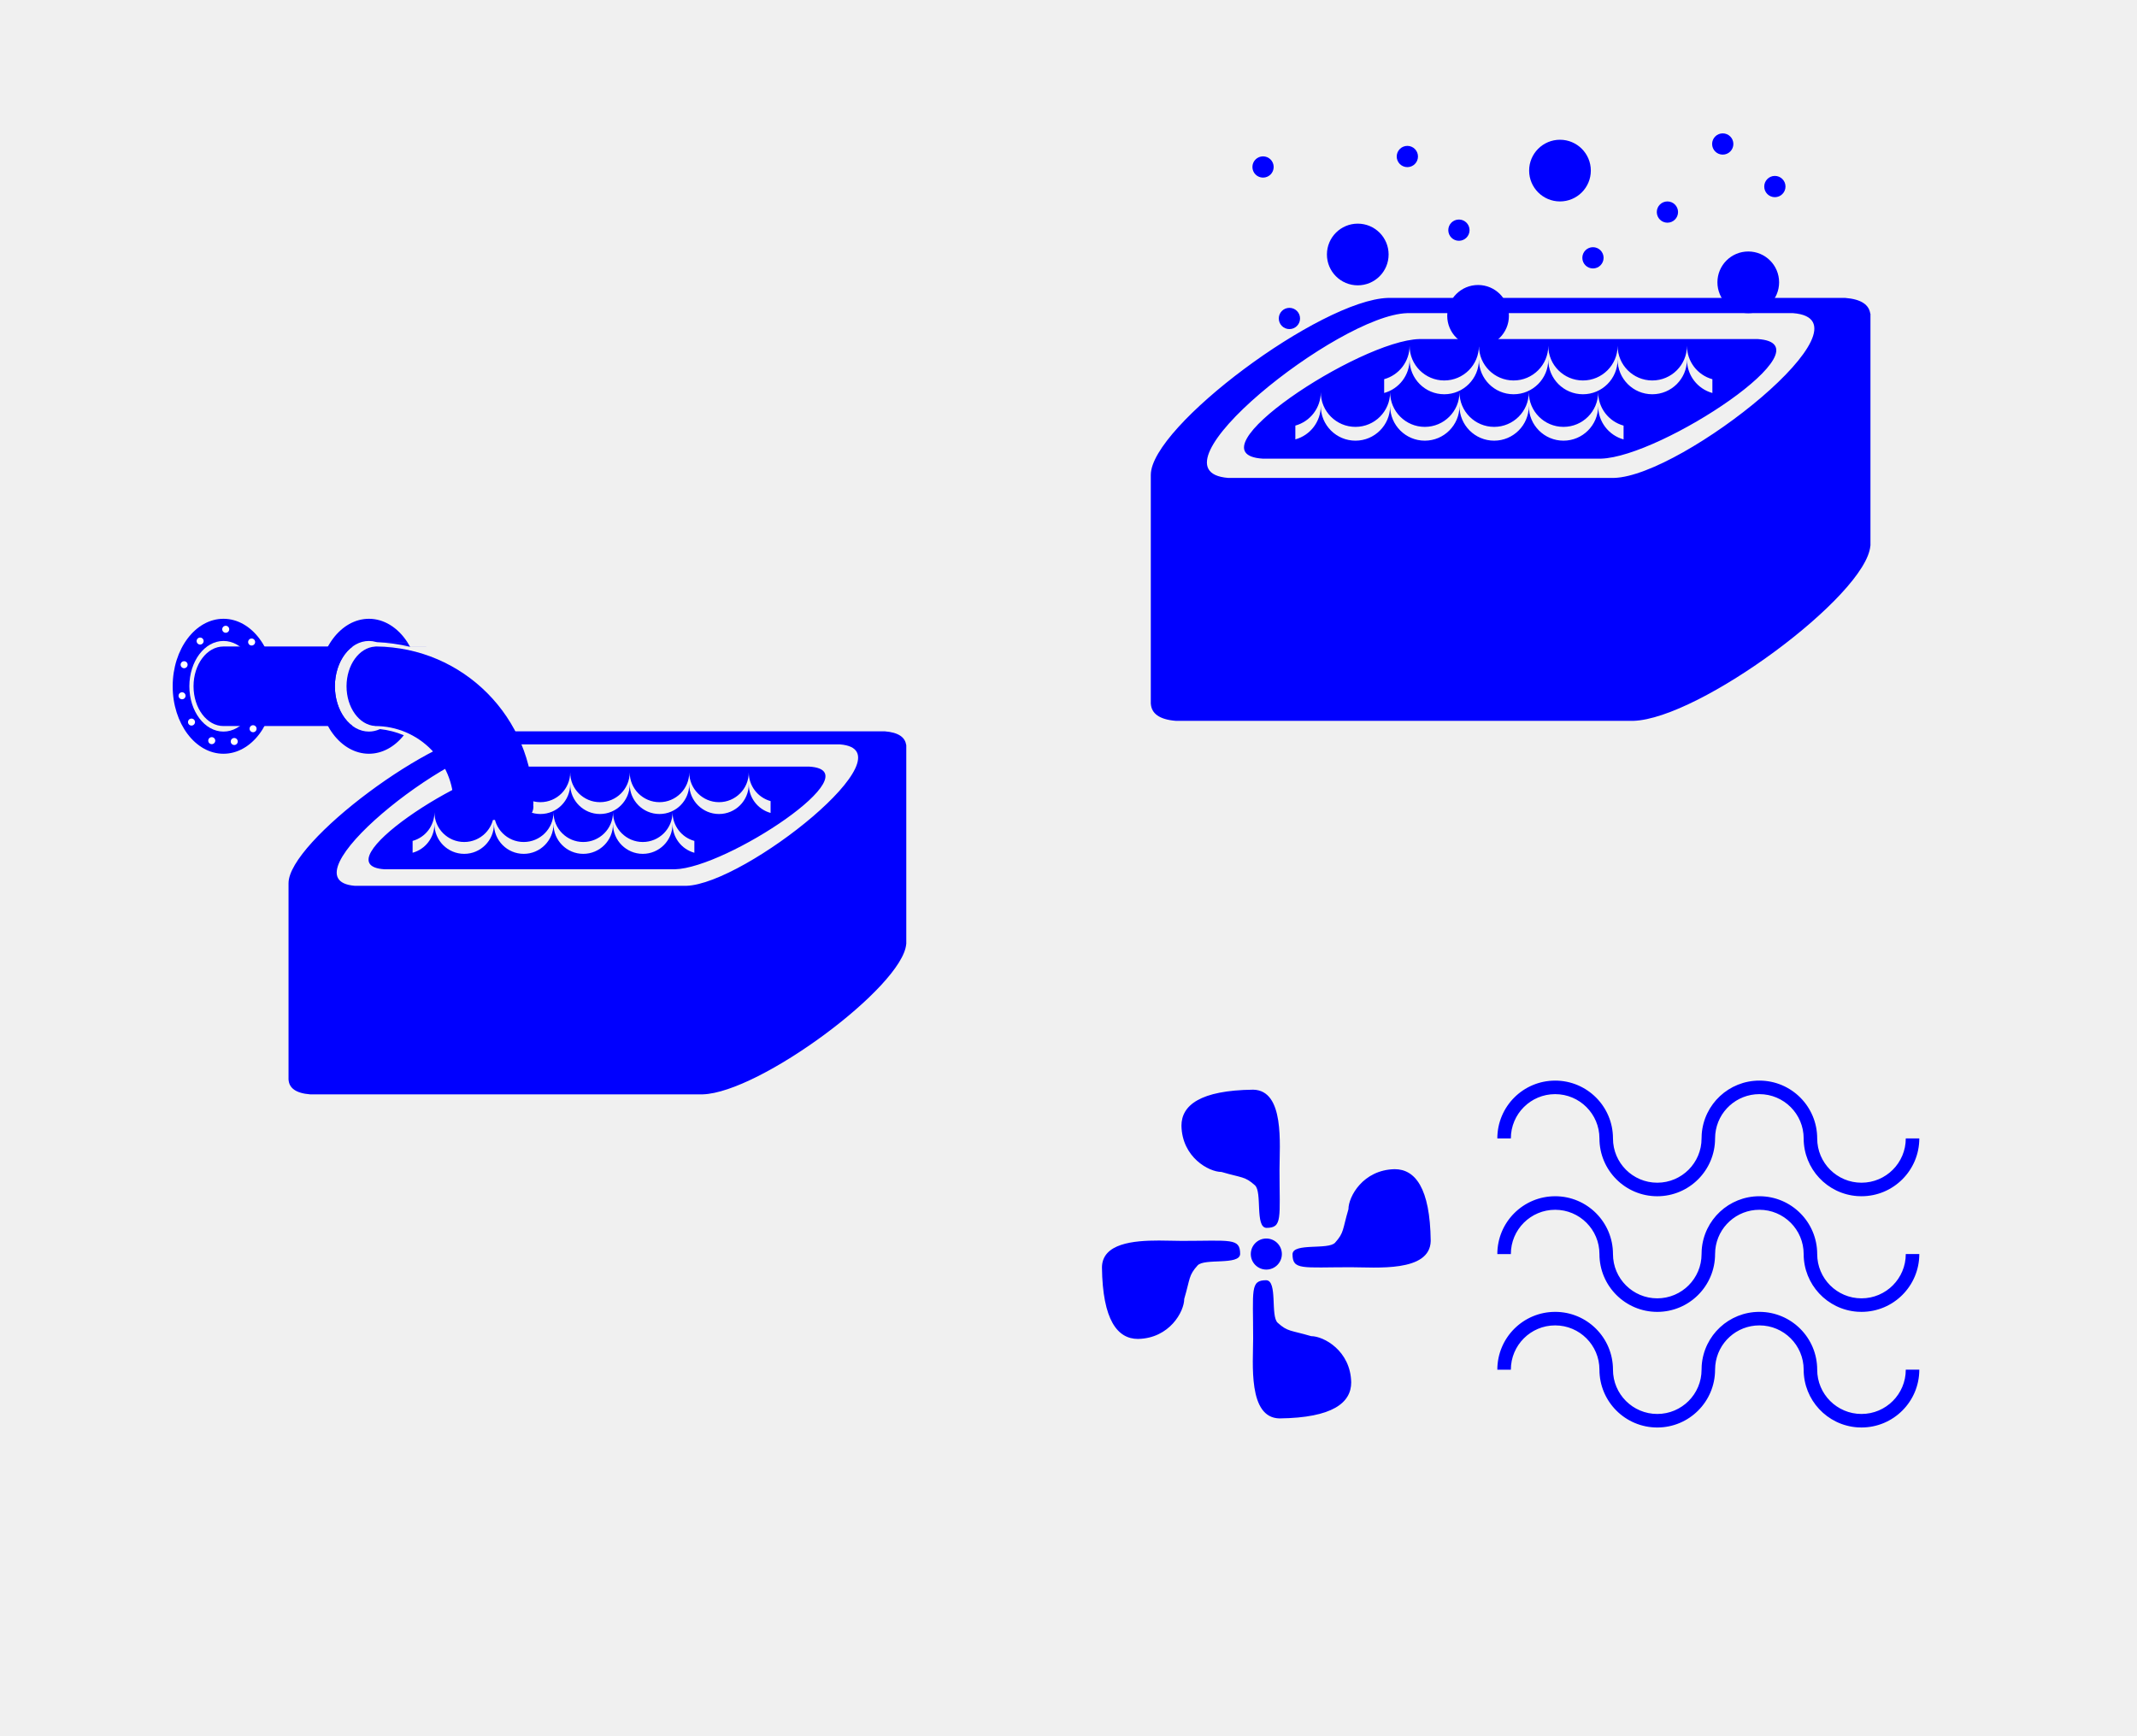
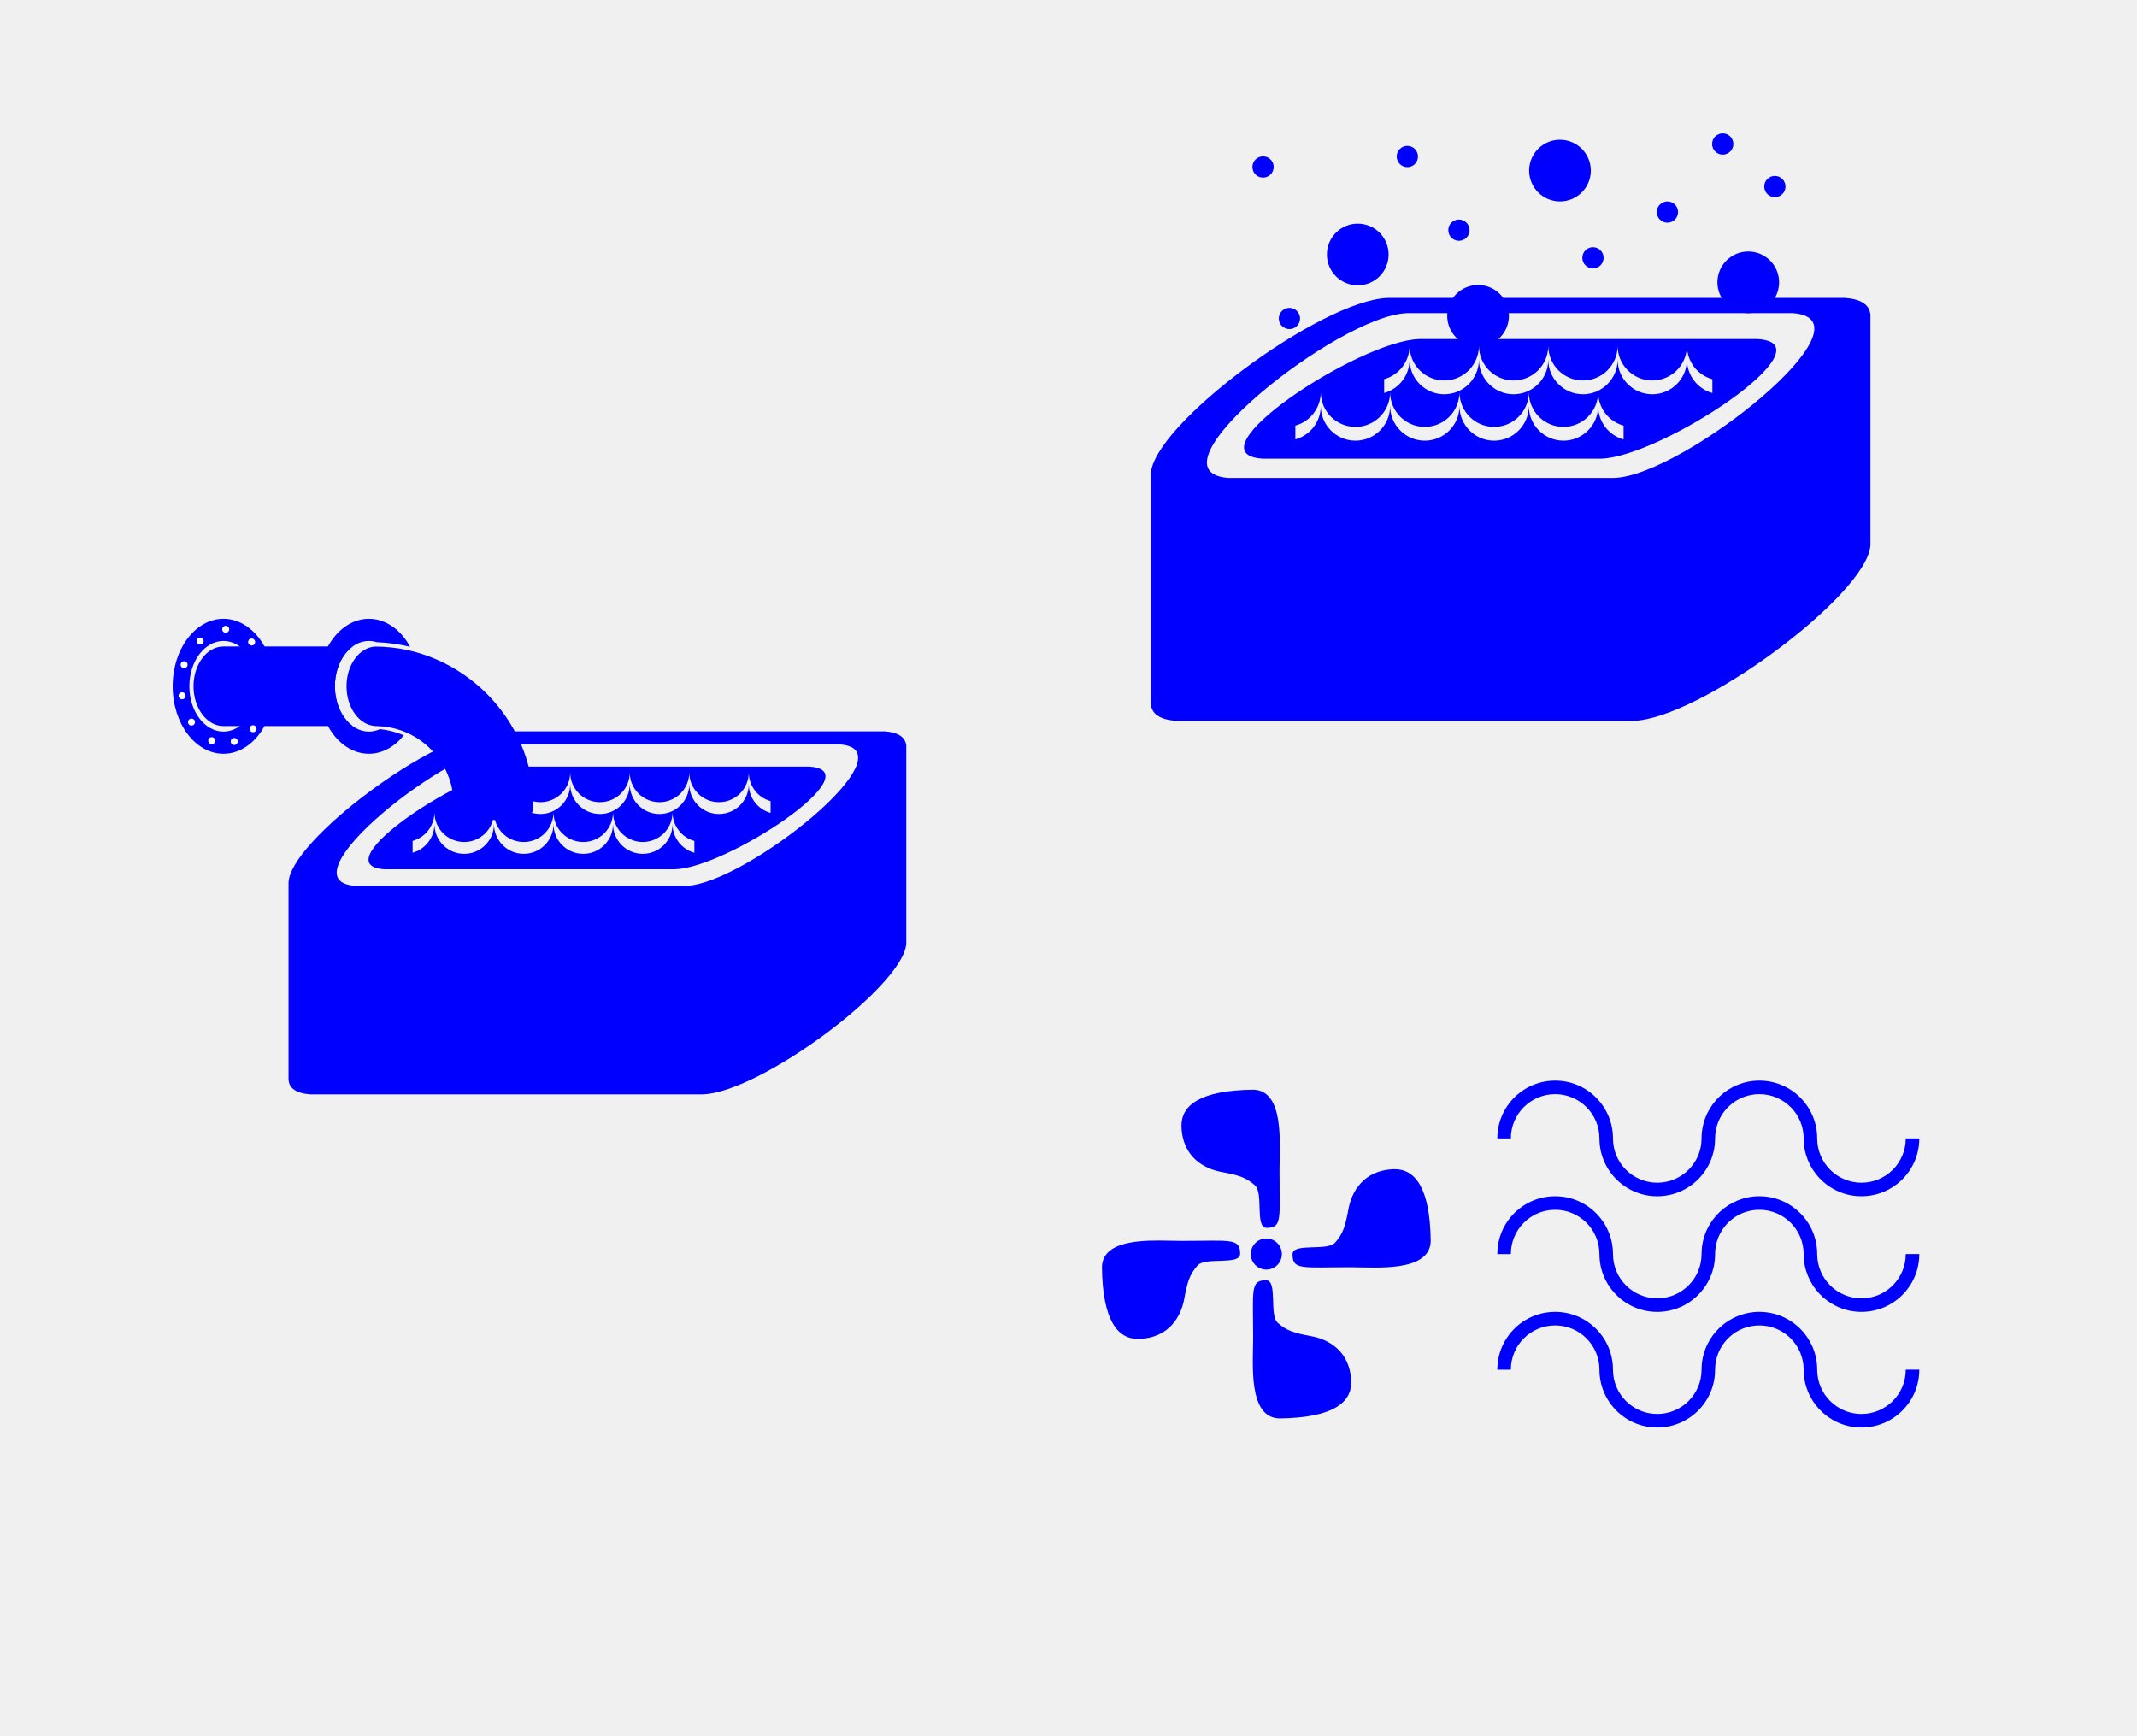
<svg xmlns="http://www.w3.org/2000/svg" id="svg8" version="1.1" viewBox="0 0 173.302 140.758" height="532" width="655">
  <defs id="defs2" />
  <g transform="matrix(1.11949,0,0,1.11949,11.30459,-141.1271)" id="g5361">
    <path style="opacity:1;fill:#0000ff;fill-opacity:1;fill-rule:nonzero;stroke:none;stroke-width:1.265;stroke-linecap:round;stroke-linejoin:round;stroke-miterlimit:4;stroke-dasharray:none;stroke-opacity:1;paint-order:markers fill stroke" d="m 25.548,179.043 c -4.18,0.126 -14.739,7.986 -14.744,10.998 h -6.64e-4 v 14.246 h 0.003 c 0.04,0.588 0.514,0.975 1.562,1.056 h 28.44 c 4.128,-0.125 14.48,-7.794 14.739,-10.884 h 0.006 v -14.435 h -0.011 c -0.074,-0.546 -0.551,-0.903 -1.554,-0.981 z m 1.19,0.947 H 50.743 c 5.318,0.414 -6.852,10.117 -11.124,10.246 H 15.614 c -5.318,-0.414 6.852,-10.117 11.124,-10.246 z m 0.767,1.611 c -3.744,0.094 -14.408,7.136 -9.748,7.437 H 38.793 c 3.744,-0.094 14.408,-7.136 9.748,-7.437 z m -0.61,0.419 a 2.156,2.156 0 0 0 2.156,2.156 2.156,2.156 0 0 0 2.156,-2.156 2.156,2.156 0 0 0 2.156,2.156 2.156,2.156 0 0 0 2.156,-2.156 2.156,2.156 0 0 0 2.156,2.156 2.156,2.156 0 0 0 2.156,-2.156 2.156,2.156 0 0 0 2.156,2.156 2.156,2.156 0 0 0 2.156,-2.154 2.156,2.156 0 0 0 1.581,2.076 v 0.858 a 2.156,2.156 0 0 1 -1.581,-2.076 2.156,2.156 0 0 1 -2.156,2.154 2.156,2.156 0 0 1 -2.156,-2.156 2.156,2.156 0 0 1 -2.156,2.156 2.156,2.156 0 0 1 -2.156,-2.156 2.156,2.156 0 0 1 -2.156,2.156 2.156,2.156 0 0 1 -2.156,-2.156 2.156,2.156 0 0 1 -2.156,2.156 2.156,2.156 0 0 1 -2.156,-2.156 2.156,2.156 0 0 1 -1.581,2.076 v -0.858 a 2.156,2.156 0 0 0 1.581,-2.076 z m -5.522,2.886 a 2.156,2.156 0 0 0 2.156,2.156 2.156,2.156 0 0 0 2.156,-2.156 2.156,2.156 0 0 0 2.156,2.156 2.156,2.156 0 0 0 2.156,-2.156 2.156,2.156 0 0 0 2.156,2.156 2.156,2.156 0 0 0 2.156,-2.156 2.156,2.156 0 0 0 2.156,2.156 2.156,2.156 0 0 0 2.156,-2.154 2.156,2.156 0 0 0 1.581,2.076 v 0.858 a 2.156,2.156 0 0 1 -1.581,-2.076 2.156,2.156 0 0 1 -2.156,2.154 2.156,2.156 0 0 1 -2.156,-2.156 2.156,2.156 0 0 1 -2.156,2.156 2.156,2.156 0 0 1 -2.156,-2.156 2.156,2.156 0 0 1 -2.156,2.156 2.156,2.156 0 0 1 -2.156,-2.156 2.156,2.156 0 0 1 -2.156,2.156 2.156,2.156 0 0 1 -2.156,-2.156 2.156,2.156 0 0 1 -1.581,2.076 V 186.982 a 2.156,2.156 0 0 0 1.581,-2.076 z" id="path5307" />
    <g id="g5359" transform="matrix(0.225215,0,0,0.225215,46.59235,139.2403)">
-       <path style="opacity:1;fill:#0000ff;fill-opacity:1;fill-rule:nonzero;stroke:none;stroke-width:2.667;stroke-linecap:round;stroke-linejoin:round;stroke-miterlimit:4;stroke-dasharray:none;stroke-opacity:1;paint-order:markers fill stroke" d="m -131.057,149.447 v 0.028 a 9.628,12.796 0 0 0 -9.198,12.768 9.628,12.796 0 0 0 9.198,12.776 v 0.02 a 25.268,25.268 0 0 1 25.268,25.268 h 0.058 a 4.271,4.271 0 0 0 -0.058,0.671 4.271,4.271 0 0 0 4.272,4.272 4.271,4.271 0 0 0 4.272,-4.272 4.271,4.271 0 0 0 -0.056,-0.671 h 0.114 a 4.271,4.271 0 0 0 -0.058,0.671 4.271,4.271 0 0 0 4.272,4.272 4.271,4.271 0 0 0 4.271,-4.272 4.271,4.271 0 0 0 -0.055,-0.671 h 0.114 a 4.271,4.271 0 0 0 -0.058,0.671 4.271,4.271 0 0 0 4.272,4.272 4.271,4.271 0 0 0 4.272,-4.272 4.271,4.271 0 0 0 -0.055,-0.671 h 0.055 a 50.897,50.879 0 0 0 -50.53,-50.847 h 16.037 v -0.013 h -15.974 a 9.628,12.796 0 0 0 -0.149,0.01 50.897,50.879 0 0 0 -0.281,-0.01 z" id="path5309" />
+       <path style="opacity:1;fill:#0000ff;fill-opacity:1;fill-rule:nonzero;stroke:none;stroke-width:2.667;stroke-linecap:round;stroke-linejoin:round;stroke-miterlimit:4;stroke-dasharray:none;stroke-opacity:1;paint-order:markers fill stroke" d="m -131.057,149.475 c -5.14,0.305 -9.192,5.929 -9.198,12.768 0.003,6.842 4.055,12.47 9.198,12.776 v 0.02 c 13.955,0 25.268,11.313 25.268,25.268 h 0.058 c -0.037,0.222 -0.057,0.446 -0.058,0.671 -5e-5,2.359 1.912,4.272 4.272,4.272 2.359,5e-5 4.272,-1.912 4.272,-4.272 -9.04e-4,-0.225 -0.02,-0.449 -0.056,-0.671 h 0.114 c -0.037,0.222 -0.056,0.446 -0.058,0.671 -4.6e-5,2.359 1.912,4.272 4.272,4.272 2.359,-2.4e-4 4.271,-1.913 4.271,-4.272 -7.35e-4,-0.225 -0.019,-0.449 -0.055,-0.671 h 0.114 c -0.037,0.222 -0.057,0.446 -0.058,0.671 -4.6e-5,2.359 1.912,4.272 4.272,4.272 2.359,5e-5 4.272,-1.912 4.272,-4.272 -7.32e-4,-0.225 -0.019,-0.449 -0.055,-0.671 h 0.055 c 0.101,-27.586 -23.322,-50.775 -50.897,-50.832 z" id="path5309" />
      <path style="opacity:1;fill:#0000ff;fill-opacity:1;fill-rule:nonzero;stroke:none;stroke-width:4.524;stroke-linecap:round;stroke-linejoin:round;stroke-miterlimit:4;stroke-dasharray:none;stroke-opacity:1;paint-order:markers fill stroke" d="m -179.84,140.535 a 16.333,21.708 0 0 0 -16.333,21.708 16.333,21.708 0 0 0 16.333,21.708 16.333,21.708 0 0 0 16.333,-21.708 16.333,21.708 0 0 0 -16.333,-21.708 z m 0,7.134 a 10.965,14.574 0 0 1 10.965,14.574 10.965,14.574 0 0 1 -10.965,14.574 10.965,14.574 0 0 1 -10.965,-14.574 10.965,14.574 0 0 1 10.965,-14.574 z" id="path5311" />
      <path style="opacity:1;fill:#0000ff;fill-opacity:1;fill-rule:nonzero;stroke:none;stroke-width:2.667;stroke-linecap:round;stroke-linejoin:round;stroke-miterlimit:4;stroke-dasharray:none;stroke-opacity:1;paint-order:markers fill stroke" d="m -139.219,174.279 a 10.965,14.574 0 0 0 0.924,0.753 10.965,14.574 0 0 0 0.01,0.006 10.965,14.574 0 0 1 -0.934,-0.76 z" id="path5313" />
      <path style="opacity:1;fill:#0000ff;fill-opacity:1;fill-rule:nonzero;stroke:none;stroke-width:2.667;stroke-linecap:round;stroke-linejoin:round;stroke-miterlimit:4;stroke-dasharray:none;stroke-opacity:1;paint-order:markers fill stroke" d="m -140.092,173.399 a 10.965,14.574 0 0 0 0.864,0.872 10.965,14.574 0 0 0 0.01,0.008 10.965,14.574 0 0 1 -0.873,-0.88 z" id="path5315" />
      <path style="opacity:1;fill:#0000ff;fill-opacity:1;fill-rule:nonzero;stroke:none;stroke-width:2.667;stroke-linecap:round;stroke-linejoin:round;stroke-miterlimit:4;stroke-dasharray:none;stroke-opacity:1;paint-order:markers fill stroke" d="m -140.862,172.448 a 10.965,14.574 0 0 0 0.761,0.942 10.965,14.574 0 0 0 0.009,0.009 10.965,14.574 0 0 1 -0.77,-0.951 z" id="path5317" />
      <path style="opacity:1;fill:#0000ff;fill-opacity:1;fill-rule:nonzero;stroke:none;stroke-width:2.667;stroke-linecap:round;stroke-linejoin:round;stroke-miterlimit:4;stroke-dasharray:none;stroke-opacity:1;paint-order:markers fill stroke" d="m -141.503,171.488 a 10.965,14.574 0 0 0 0.6,0.908 10.965,14.574 0 0 0 0.008,0.01 10.965,14.574 0 0 1 -0.608,-0.918 z" id="path5319" />
      <path style="opacity:1;fill:#0000ff;fill-opacity:1;fill-rule:nonzero;stroke:none;stroke-width:2.667;stroke-linecap:round;stroke-linejoin:round;stroke-miterlimit:4;stroke-dasharray:none;stroke-opacity:1;paint-order:markers fill stroke" d="m -142.068,170.482 a 10.965,14.574 0 0 0 0.441,0.82 10.965,14.574 0 0 0 0.006,0.009 10.965,14.574 0 0 1 -0.448,-0.829 z" id="path5321" />
      <path style="opacity:1;fill:#0000ff;fill-opacity:1;fill-rule:nonzero;stroke:none;stroke-width:2.667;stroke-linecap:round;stroke-linejoin:round;stroke-miterlimit:4;stroke-dasharray:none;stroke-opacity:1;paint-order:markers fill stroke" d="m -142.804,168.866 a 10.965,14.574 0 0 0 0.54,1.251 10.965,14.574 0 0 0 0.004,0.008 10.965,14.574 0 0 1 -0.544,-1.258 z" id="path5323" />
      <path style="opacity:1;fill:#0000ff;fill-opacity:1;fill-rule:nonzero;stroke:none;stroke-width:2.667;stroke-linecap:round;stroke-linejoin:round;stroke-miterlimit:4;stroke-dasharray:none;stroke-opacity:1;paint-order:markers fill stroke" d="m -143.12,167.931 a 10.965,14.574 0 0 0 0.311,0.922 10.965,14.574 0 0 0 0.006,0.013 10.965,14.574 0 0 1 -0.316,-0.935 z" id="path5325" />
      <path style="opacity:1;fill:#0000ff;fill-opacity:1;fill-rule:nonzero;stroke:none;stroke-width:2.667;stroke-linecap:round;stroke-linejoin:round;stroke-miterlimit:4;stroke-dasharray:none;stroke-opacity:1;paint-order:markers fill stroke" d="m -143.47,166.676 a 10.965,14.574 0 0 0 0.212,0.848 10.965,14.574 0 0 0 0.003,0.007 10.965,14.574 0 0 1 -0.215,-0.855 z" id="path5327" />
      <path style="opacity:1;fill:#0000ff;fill-opacity:1;fill-rule:nonzero;stroke:none;stroke-width:2.667;stroke-linecap:round;stroke-linejoin:round;stroke-miterlimit:4;stroke-dasharray:none;stroke-opacity:1;paint-order:markers fill stroke" d="m -143.761,165.208 a 10.965,14.574 0 0 0 0.158,0.934 10.965,14.574 0 0 0 0.002,0.009 10.965,14.574 0 0 1 -0.16,-0.943 z" id="path5329" />
      <path style="opacity:1;fill:#0000ff;fill-opacity:1;fill-rule:nonzero;stroke:none;stroke-width:2.667;stroke-linecap:round;stroke-linejoin:round;stroke-miterlimit:4;stroke-dasharray:none;stroke-opacity:1;paint-order:markers fill stroke" d="m -143.937,163.695 a 10.965,14.574 0 0 0 0.094,1.025 10.965,14.574 0 0 0 0.002,0.01 10.965,14.574 0 0 1 -0.096,-1.035 z" id="path5331" />
      <path style="opacity:1;fill:#0000ff;fill-opacity:1;fill-rule:nonzero;stroke:none;stroke-width:2.667;stroke-linecap:round;stroke-linejoin:round;stroke-miterlimit:4;stroke-dasharray:none;stroke-opacity:1;paint-order:markers fill stroke" d="m -144.002,162.243 a 10.965,14.574 0 0 0 0.027,1.031 10.965,14.574 0 0 0 0.001,0.01 10.965,14.574 0 0 1 -0.028,-1.041 z" id="path5333" />
      <path style="opacity:1;fill:#0000ff;fill-opacity:1;fill-rule:nonzero;stroke:none;stroke-width:2.667;stroke-linecap:round;stroke-linejoin:round;stroke-miterlimit:4;stroke-dasharray:none;stroke-opacity:1;paint-order:markers fill stroke" d="m -138.282,149.462 a 10.965,14.574 0 0 0 -0.68,0.518 10.965,14.574 0 0 0 -0.891,0.847 10.965,14.574 0 0 0 -0.823,0.961 10.965,14.574 0 0 0 -0.747,1.066 10.965,14.574 0 0 0 -0.664,1.16 10.965,14.574 0 0 0 -0.573,1.242 10.965,14.574 0 0 0 -0.477,1.312 10.965,14.574 0 0 0 -0.376,1.368 10.965,14.574 0 0 0 -0.271,1.411 10.965,14.574 0 0 0 -0.164,1.441 10.965,14.574 0 0 0 -0.055,1.455 10.965,14.574 0 0 1 5.72,-12.781 z" id="path5335" />
      <path style="opacity:1;fill:#0000ff;fill-opacity:1;fill-rule:nonzero;stroke:none;stroke-width:2.667;stroke-linecap:round;stroke-linejoin:round;stroke-miterlimit:4;stroke-dasharray:none;stroke-opacity:1;paint-order:markers fill stroke" d="m -138.263,149.447 h -41.576 a 9.628,12.796 0 0 0 -9.628,12.796 9.628,12.796 0 0 0 9.628,12.796 h 41.556 a 10.965,14.574 0 0 1 -5.2e-4,-5.3e-4 10.965,14.574 0 0 1 -0.01,-0.006 10.965,14.574 0 0 1 -0.924,-0.753 10.965,14.574 0 0 1 -0.01,-0.008 10.965,14.574 0 0 1 -0.864,-0.872 10.965,14.574 0 0 1 -0.009,-0.009 10.965,14.574 0 0 1 -0.761,-0.942 10.965,14.574 0 0 1 -0.034,-0.042 10.965,14.574 0 0 1 -0.008,-0.01 10.965,14.574 0 0 1 -0.6,-0.908 10.965,14.574 0 0 1 -0.117,-0.177 10.965,14.574 0 0 1 -0.006,-0.009 10.965,14.574 0 0 1 -0.441,-0.82 10.965,14.574 0 0 1 -0.192,-0.357 10.965,14.574 0 0 1 -0.004,-0.008 10.965,14.574 0 0 1 -0.54,-1.251 10.965,14.574 0 0 1 -0.006,-0.013 10.965,14.574 0 0 1 -0.311,-0.922 10.965,14.574 0 0 1 -0.134,-0.4 10.965,14.574 0 0 1 -0.003,-0.007 10.965,14.574 0 0 1 -0.212,-0.848 10.965,14.574 0 0 1 -0.131,-0.525 10.965,14.574 0 0 1 -0.002,-0.009 10.965,14.574 0 0 1 -0.158,-0.934 10.965,14.574 0 0 1 -0.081,-0.478 10.965,14.574 0 0 1 -0.002,-0.01 10.965,14.574 0 0 1 -0.094,-1.025 10.965,14.574 0 0 1 -0.037,-0.411 10.965,14.574 0 0 1 -0.001,-0.01 10.965,14.574 0 0 1 -0.027,-1.031 10.965,14.574 0 0 1 0.055,-1.455 10.965,14.574 0 0 1 0.164,-1.441 10.965,14.574 0 0 1 0.271,-1.411 10.965,14.574 0 0 1 0.376,-1.368 10.965,14.574 0 0 1 0.477,-1.312 10.965,14.574 0 0 1 0.573,-1.242 10.965,14.574 0 0 1 0.664,-1.16 10.965,14.574 0 0 1 0.747,-1.066 10.965,14.574 0 0 1 0.823,-0.961 10.965,14.574 0 0 1 0.891,-0.847 10.965,14.574 0 0 1 0.68,-0.518 10.965,14.574 0 0 1 0.019,-0.015 z" id="path5337" />
-       <path style="opacity:1;fill:#0000ff;fill-opacity:1;fill-rule:nonzero;stroke:none;stroke-width:4.524;stroke-linecap:round;stroke-linejoin:round;stroke-miterlimit:4;stroke-dasharray:none;stroke-opacity:1;paint-order:markers fill stroke" d="m -133.037,140.535 a 16.333,21.708 0 0 0 -16.333,21.708 16.333,21.708 0 0 0 16.333,21.708 16.333,21.708 0 0 0 11.207,-5.952 27.493,27.493 0 0 0 -7.667,-1.981 10.965,14.574 0 0 1 -3.539,0.799 10.965,14.574 0 0 1 -10.965,-14.574 10.965,14.574 0 0 1 10.965,-14.574 10.965,14.574 0 0 1 2.284,0.326 h 10.024 a 16.333,21.708 0 0 0 -12.308,-7.46 z m 2.325,7.474 a 10.965,14.574 0 0 1 0.178,0.06 55.379,55.359 0 0 1 10.728,1.48 16.333,21.708 0 0 0 -0.913,-1.54 z" id="path5339" />
+       <path style="opacity:1;fill:#0000ff;fill-opacity:1;fill-rule:nonzero;stroke:none;stroke-width:4.524;stroke-linecap:round;stroke-linejoin:round;stroke-miterlimit:4;stroke-dasharray:none;stroke-opacity:1;paint-order:markers fill stroke" d="m -133.037,140.535 c -9.02,1.4e-4 -16.333,9.719 -16.333,21.708 6e-5,11.989 7.312,21.708 16.333,21.708 4.17,-0.01 8.18,-2.139 11.207,-5.952 -2.447,-1.027 -5.029,-1.694 -7.667,-1.981 -1.139,0.523 -2.335,0.793 -3.539,0.799 -6.056,4e-5 -10.965,-6.525 -10.965,-14.574 -1e-4,-8.049 4.909,-14.574 10.965,-14.574 0.768,0.002 1.533,0.111 2.284,0.326 h 10.024 c -3.099,-4.734 -7.587,-7.454 -12.308,-7.46 z m 2.284,7.46 c 0.06,0.019 0.16,0.054 0.22,0.074 3.616,0.142 7.209,0.638 10.728,1.48 -0.287,-0.532 -0.601,-1.06 -0.923,-1.554 z" id="path5339" />
      <circle style="opacity:1;fill:#ffffff;fill-opacity:1;fill-rule:nonzero;stroke:none;stroke-width:4;stroke-linecap:round;stroke-linejoin:round;stroke-miterlimit:4;stroke-dasharray:none;stroke-opacity:1;paint-order:markers fill stroke" id="circle5341" cx="-179.112" cy="143.909" r="1.124" />
      <circle r="1.124" cy="147.7" cx="-187.346" id="circle5343" style="opacity:1;fill:#ffffff;fill-opacity:1;fill-rule:nonzero;stroke:none;stroke-width:4;stroke-linecap:round;stroke-linejoin:round;stroke-miterlimit:4;stroke-dasharray:none;stroke-opacity:1;paint-order:markers fill stroke" />
      <circle style="opacity:1;fill:#ffffff;fill-opacity:1;fill-rule:nonzero;stroke:none;stroke-width:4;stroke-linecap:round;stroke-linejoin:round;stroke-miterlimit:4;stroke-dasharray:none;stroke-opacity:1;paint-order:markers fill stroke" id="circle5345" cx="-192.496" cy="155.308" r="1.124" />
      <circle r="1.124" cy="165.301" cx="-193.157" id="circle5347" style="opacity:1;fill:#ffffff;fill-opacity:1;fill-rule:nonzero;stroke:none;stroke-width:4;stroke-linecap:round;stroke-linejoin:round;stroke-miterlimit:4;stroke-dasharray:none;stroke-opacity:1;paint-order:markers fill stroke" />
      <circle style="opacity:1;fill:#ffffff;fill-opacity:1;fill-rule:nonzero;stroke:none;stroke-width:4;stroke-linecap:round;stroke-linejoin:round;stroke-miterlimit:4;stroke-dasharray:none;stroke-opacity:1;paint-order:markers fill stroke" id="circle5349" cx="-190.121" cy="173.761" r="1.124" />
      <circle r="1.124" cy="179.737" cx="-183.607" id="circle5351" style="opacity:1;fill:#ffffff;fill-opacity:1;fill-rule:nonzero;stroke:none;stroke-width:4;stroke-linecap:round;stroke-linejoin:round;stroke-miterlimit:4;stroke-dasharray:none;stroke-opacity:1;paint-order:markers fill stroke" />
      <circle style="opacity:1;fill:#ffffff;fill-opacity:1;fill-rule:nonzero;stroke:none;stroke-width:4;stroke-linecap:round;stroke-linejoin:round;stroke-miterlimit:4;stroke-dasharray:none;stroke-opacity:1;paint-order:markers fill stroke" id="circle5353" cx="-176.37" cy="180.008" r="1.124" />
      <circle r="1.124" cy="148.01" cx="-170.777" id="circle5355" style="opacity:1;fill:#ffffff;fill-opacity:1;fill-rule:nonzero;stroke:none;stroke-width:4;stroke-linecap:round;stroke-linejoin:round;stroke-miterlimit:4;stroke-dasharray:none;stroke-opacity:1;paint-order:markers fill stroke" />
      <circle style="opacity:1;fill:#ffffff;fill-opacity:1;fill-rule:nonzero;stroke:none;stroke-width:4;stroke-linecap:round;stroke-linejoin:round;stroke-miterlimit:4;stroke-dasharray:none;stroke-opacity:1;paint-order:markers fill stroke" id="circle5357" cx="-170.316" cy="175.898" r="1.124" />
    </g>
  </g>
  <g transform="matrix(1.304171,0,0,1.304171,83.72077,-260.41)" id="g5389">
    <path id="path5363" d="m 22.109,218.201 c -4.18,0.126 -14.739,7.986 -14.744,10.998 h -6.64e-4 V 243.445 h 0.003 c 0.04,0.588 0.514,0.975 1.562,1.056 H 37.369 c 4.128,-0.125 14.48,-7.794 14.739,-10.884 h 0.006 v -14.435 h -0.011 c -0.074,-0.546 -0.551,-0.903 -1.554,-0.981 z m 1.19,0.947 h 24.005 c 5.318,0.414 -6.852,10.117 -11.124,10.246 H 12.175 c -5.318,-0.414 6.852,-10.117 11.124,-10.246 z m 0.767,1.611 c -3.744,0.094 -14.408,7.136 -9.748,7.437 h 21.035 c 3.744,-0.094 14.408,-7.136 9.748,-7.437 z m -0.61,0.419 a 2.156,2.156 0 0 0 2.156,2.156 2.156,2.156 0 0 0 2.156,-2.156 2.156,2.156 0 0 0 2.156,2.156 2.156,2.156 0 0 0 2.156,-2.156 2.156,2.156 0 0 0 2.156,2.156 2.156,2.156 0 0 0 2.156,-2.156 2.156,2.156 0 0 0 2.156,2.156 2.156,2.156 0 0 0 2.156,-2.154 2.156,2.156 0 0 0 1.581,2.076 v 0.858 a 2.156,2.156 0 0 1 -1.581,-2.076 2.156,2.156 0 0 1 -2.156,2.154 2.156,2.156 0 0 1 -2.156,-2.156 2.156,2.156 0 0 1 -2.156,2.156 2.156,2.156 0 0 1 -2.156,-2.156 2.156,2.156 0 0 1 -2.156,2.156 2.156,2.156 0 0 1 -2.156,-2.156 2.156,2.156 0 0 1 -2.156,2.156 2.156,2.156 0 0 1 -2.156,-2.156 2.156,2.156 0 0 1 -1.581,2.076 v -0.858 a 2.156,2.156 0 0 0 1.581,-2.076 z m -5.522,2.886 a 2.156,2.156 0 0 0 2.156,2.156 2.156,2.156 0 0 0 2.156,-2.156 2.156,2.156 0 0 0 2.156,2.156 2.156,2.156 0 0 0 2.156,-2.156 2.156,2.156 0 0 0 2.156,2.156 2.156,2.156 0 0 0 2.156,-2.156 2.156,2.156 0 0 0 2.156,2.156 2.156,2.156 0 0 0 2.156,-2.154 2.156,2.156 0 0 0 1.581,2.076 v 0.858 a 2.156,2.156 0 0 1 -1.581,-2.076 2.156,2.156 0 0 1 -2.156,2.154 2.156,2.156 0 0 1 -2.156,-2.156 2.156,2.156 0 0 1 -2.156,2.156 2.156,2.156 0 0 1 -2.156,-2.156 2.156,2.156 0 0 1 -2.156,2.156 2.156,2.156 0 0 1 -2.156,-2.156 2.156,2.156 0 0 1 -2.156,2.156 2.156,2.156 0 0 1 -2.156,-2.156 2.156,2.156 0 0 1 -1.581,2.076 v -0.858 a 2.156,2.156 0 0 0 1.581,-2.076 z" style="opacity:1;fill:#0000ff;fill-opacity:1;fill-rule:nonzero;stroke:none;stroke-width:1.265;stroke-linecap:round;stroke-linejoin:round;stroke-miterlimit:4;stroke-dasharray:none;stroke-opacity:1;paint-order:markers fill stroke" />
    <circle style="opacity:1;fill:#0000ff;fill-opacity:1;fill-rule:nonzero;stroke:none;stroke-width:4;stroke-linecap:round;stroke-linejoin:round;stroke-miterlimit:4;stroke-dasharray:none;stroke-opacity:1;paint-order:markers fill stroke" id="circle5365" cx="27.715" cy="219.315" r="1.918" />
    <circle style="opacity:1;fill:#0000ff;fill-opacity:1;fill-rule:nonzero;stroke:none;stroke-width:4;stroke-linecap:round;stroke-linejoin:round;stroke-miterlimit:4;stroke-dasharray:none;stroke-opacity:1;paint-order:markers fill stroke" id="circle5367" cx="44.516" cy="217.231" r="1.918" />
    <circle r="0.661" cy="215.707" cx="34.859" id="circle5369" style="opacity:1;fill:#0000ff;fill-opacity:1;fill-rule:nonzero;stroke:none;stroke-width:1.379;stroke-linecap:round;stroke-linejoin:round;stroke-miterlimit:4;stroke-dasharray:none;stroke-opacity:1;paint-order:markers fill stroke" />
    <circle style="opacity:1;fill:#0000ff;fill-opacity:1;fill-rule:nonzero;stroke:none;stroke-width:1.379;stroke-linecap:round;stroke-linejoin:round;stroke-miterlimit:4;stroke-dasharray:none;stroke-opacity:1;paint-order:markers fill stroke" id="circle5371" cx="23.317" cy="209.407" r="0.661" />
    <circle r="1.918" cy="210.283" cx="32.808" id="circle5373" style="opacity:1;fill:#0000ff;fill-opacity:1;fill-rule:nonzero;stroke:none;stroke-width:4;stroke-linecap:round;stroke-linejoin:round;stroke-miterlimit:4;stroke-dasharray:none;stroke-opacity:1;paint-order:markers fill stroke" />
    <circle style="opacity:1;fill:#0000ff;fill-opacity:1;fill-rule:nonzero;stroke:none;stroke-width:1.379;stroke-linecap:round;stroke-linejoin:round;stroke-miterlimit:4;stroke-dasharray:none;stroke-opacity:1;paint-order:markers fill stroke" id="circle5375" cx="15.984" cy="219.479" r="0.661" />
    <circle style="opacity:1;fill:#0000ff;fill-opacity:1;fill-rule:nonzero;stroke:none;stroke-width:1.379;stroke-linecap:round;stroke-linejoin:round;stroke-miterlimit:4;stroke-dasharray:none;stroke-opacity:1;paint-order:markers fill stroke" id="circle5377" cx="26.524" cy="213.987" r="0.661" />
    <circle r="0.661" cy="210.059" cx="14.344" id="circle5379" style="opacity:1;fill:#0000ff;fill-opacity:1;fill-rule:nonzero;stroke:none;stroke-width:1.379;stroke-linecap:round;stroke-linejoin:round;stroke-miterlimit:4;stroke-dasharray:none;stroke-opacity:1;paint-order:markers fill stroke" />
    <circle style="opacity:1;fill:#0000ff;fill-opacity:1;fill-rule:nonzero;stroke:none;stroke-width:1.379;stroke-linecap:round;stroke-linejoin:round;stroke-miterlimit:4;stroke-dasharray:none;stroke-opacity:1;paint-order:markers fill stroke" id="circle5381" cx="39.489" cy="212.862" r="0.661" />
    <circle r="0.661" cy="208.629" cx="42.929" id="circle5383" style="opacity:1;fill:#0000ff;fill-opacity:1;fill-rule:nonzero;stroke:none;stroke-width:1.379;stroke-linecap:round;stroke-linejoin:round;stroke-miterlimit:4;stroke-dasharray:none;stroke-opacity:1;paint-order:markers fill stroke" />
    <circle style="opacity:1;fill:#0000ff;fill-opacity:1;fill-rule:nonzero;stroke:none;stroke-width:4;stroke-linecap:round;stroke-linejoin:round;stroke-miterlimit:4;stroke-dasharray:none;stroke-opacity:1;paint-order:markers fill stroke" id="circle5385" cx="20.234" cy="215.5" r="1.918" />
    <circle style="opacity:1;fill:#0000ff;fill-opacity:1;fill-rule:nonzero;stroke:none;stroke-width:1.379;stroke-linecap:round;stroke-linejoin:round;stroke-miterlimit:4;stroke-dasharray:none;stroke-opacity:1;paint-order:markers fill stroke" id="circle5387" cx="46.17" cy="211.275" r="0.661" />
  </g>
-   <path id="path5391" d="m 126.116,87.638 a 4.689,4.689 0 0 0 -4.689,4.689 h 1.097 a 3.592,3.592 0 0 1 3.592,-3.592 3.592,3.592 0 0 1 3.592,3.592 4.689,4.689 0 0 0 4.689,4.689 4.689,4.689 0 0 0 4.689,-4.689 3.592,3.592 0 0 1 0.018,-0.359 3.592,3.592 0 0 1 3.574,-3.233 3.592,3.592 0 0 1 3.592,3.592 4.689,4.689 0 0 0 4.357,4.677 4.689,4.689 0 0 0 0.332,0.011 4.689,4.689 0 0 0 4.689,-4.689 h -1.097 a 3.592,3.592 0 0 1 -3.592,3.592 3.592,3.592 0 0 1 -3.592,-3.592 4.689,4.689 0 0 0 -4.689,-4.689 4.689,4.689 0 0 0 -4.677,4.357 4.689,4.689 0 0 0 -0.011,0.332 3.592,3.592 0 0 1 -3.592,3.592 3.592,3.592 0 0 1 -3.592,-3.592 4.689,4.689 0 0 0 -4.689,-4.689 z m -24.488,0.736 c -4.314,0.048 -5.817,1.273 -5.817,2.921 0.049,2.569 2.228,3.751 3.246,3.751 1.686,0.495 1.893,0.346 2.713,1.082 0.608,0.546 -0.011,3.412 0.93,3.453 1.32,0 1.063,-0.771 1.063,-4.73 0,-2.005 0.435,-6.429 -2.135,-6.477 z m 11.476,6.447 c -2.569,0.049 -3.751,2.228 -3.751,3.246 -0.495,1.686 -0.346,1.893 -1.082,2.713 -0.546,0.608 -3.412,-0.01 -3.453,0.93 0,1.32 0.771,1.063 4.73,1.063 2.005,0 6.429,0.435 6.477,-2.135 -0.049,-4.314 -1.273,-5.817 -2.921,-5.817 z m 13.012,2.195 a 4.689,4.689 0 0 0 -4.689,4.689 h 1.097 a 3.592,3.592 0 0 1 3.592,-3.592 3.592,3.592 0 0 1 3.592,3.592 4.689,4.689 0 0 0 4.689,4.689 4.689,4.689 0 0 0 4.689,-4.689 3.592,3.592 0 0 1 0.018,-0.359 3.592,3.592 0 0 1 3.574,-3.233 3.592,3.592 0 0 1 3.592,3.592 4.689,4.689 0 0 0 4.357,4.677 4.689,4.689 0 0 0 0.332,0.011 4.689,4.689 0 0 0 4.689,-4.689 h -1.097 a 3.592,3.592 0 0 1 -3.592,3.592 3.592,3.592 0 0 1 -3.592,-3.592 4.689,4.689 0 0 0 -4.689,-4.689 4.689,4.689 0 0 0 -4.677,4.357 4.689,4.689 0 0 0 -0.011,0.332 3.592,3.592 0 0 1 -3.592,3.592 3.592,3.592 0 0 1 -3.592,-3.592 4.689,4.689 0 0 0 -4.689,-4.689 z m -23.422,3.428 a 1.26,1.26 0 0 0 -1.26,1.26 1.26,1.26 0 0 0 1.26,1.26 1.26,1.26 0 0 0 1.26,-1.26 1.26,1.26 0 0 0 -1.26,-1.26 z m -8.704,0.164 c -2.092,-0.003 -4.59,0.235 -4.626,2.163 0.049,4.314 1.273,5.817 2.921,5.817 2.569,-0.049 3.751,-2.228 3.751,-3.246 0.495,-1.686 0.346,-1.893 1.082,-2.713 0.546,-0.608 3.412,0.01 3.453,-0.93 0,-1.32 -0.771,-1.063 -4.73,-1.063 -0.501,0 -1.154,-0.027 -1.851,-0.028 z m 8.698,3.219 c -1.32,0 -1.063,0.771 -1.063,4.73 0,2.005 -0.435,6.429 2.135,6.477 4.314,-0.049 5.817,-1.273 5.817,-2.921 -0.049,-2.569 -2.228,-3.751 -3.246,-3.751 -1.686,-0.495 -1.893,-0.346 -2.713,-1.082 -0.608,-0.546 0.011,-3.412 -0.93,-3.453 z m 23.428,2.566 a 4.689,4.689 0 0 0 -4.689,4.689 h 1.097 a 3.592,3.592 0 0 1 3.592,-3.592 3.592,3.592 0 0 1 3.592,3.592 4.689,4.689 0 0 0 4.689,4.689 4.689,4.689 0 0 0 4.689,-4.689 3.592,3.592 0 0 1 0.018,-0.359 3.592,3.592 0 0 1 3.574,-3.233 3.592,3.592 0 0 1 3.592,3.592 4.689,4.689 0 0 0 4.357,4.677 4.689,4.689 0 0 0 0.332,0.011 4.689,4.689 0 0 0 4.689,-4.689 h -1.097 a 3.592,3.592 0 0 1 -3.592,3.592 3.592,3.592 0 0 1 -3.592,-3.592 4.689,4.689 0 0 0 -4.689,-4.689 4.689,4.689 0 0 0 -4.677,4.357 4.689,4.689 0 0 0 -0.011,0.332 3.592,3.592 0 0 1 -3.592,3.592 3.592,3.592 0 0 1 -3.592,-3.592 4.689,4.689 0 0 0 -4.689,-4.689 z" style="opacity:1;fill:#0000ff;fill-opacity:1;fill-rule:nonzero;stroke:none;stroke-width:1.466;stroke-linecap:round;stroke-linejoin:round;stroke-miterlimit:4;stroke-dasharray:none;stroke-opacity:1;paint-order:markers fill stroke" />
+   <path id="path5391" d="m 126.116,87.638 c -2.59,2.2e-5 -4.689,2.099 -4.689,4.689 h 1.097 c 5e-5,-1.984 1.608,-3.592 3.592,-3.592 1.984,-5.7e-5 3.592,1.608 3.592,3.592 2e-5,2.59 2.099,4.689 4.689,4.689 2.59,-2.8e-5 4.689,-2.099 4.689,-4.689 5e-5,-0.12 0.006,-0.239 0.018,-0.359 0.184,-1.836 1.729,-3.233 3.574,-3.233 1.984,-5.1e-5 3.592,1.608 3.592,3.592 2e-5,2.461 1.903,4.503 4.357,4.677 0.11,0.008 0.221,0.012 0.332,0.011 2.59,-1.7e-5 4.689,-2.099 4.689,-4.689 h -1.097 c -8e-5,1.984 -1.608,3.592 -3.592,3.592 -1.984,5.1e-5 -3.592,-1.608 -3.592,-3.592 -1e-5,-2.59 -2.099,-4.689 -4.689,-4.689 -2.461,1.4e-5 -4.503,1.902 -4.677,4.357 -0.008,0.11 -0.011,0.221 -0.011,0.332 -8e-5,1.984 -1.608,3.592 -3.592,3.592 -1.984,4.6e-5 -3.592,-1.608 -3.592,-3.592 -1e-5,-2.59 -2.099,-4.689 -4.689,-4.689 z m -24.488,0.736 c -4.314,0.048 -5.817,1.273 -5.817,2.921 0.049,2.569 1.881,3.501 3.246,3.751 1.365,0.25 1.999,0.441 2.713,1.082 0.714,0.641 -0.011,3.412 0.93,3.453 1.32,0 1.063,-0.771 1.063,-4.73 0,-2.005 0.435,-6.429 -2.135,-6.477 z m 11.476,6.447 c -2.569,0.049 -3.501,1.881 -3.751,3.246 -0.25,1.365 -0.441,1.999 -1.082,2.713 -0.641,0.714 -3.412,-0.01 -3.453,0.93 0,1.32 0.771,1.063 4.73,1.063 2.005,0 6.429,0.435 6.477,-2.135 -0.049,-4.314 -1.273,-5.817 -2.921,-5.817 z m 13.012,2.195 c -2.59,2.2e-5 -4.689,2.099 -4.689,4.689 h 1.097 c 6e-5,-1.984 1.608,-3.592 3.592,-3.592 1.984,-5.7e-5 3.592,1.608 3.592,3.592 2e-5,2.59 2.099,4.689 4.689,4.689 2.59,-3e-5 4.689,-2.099 4.689,-4.689 5e-5,-0.12 0.006,-0.239 0.018,-0.359 0.184,-1.836 1.729,-3.233 3.574,-3.233 1.984,-5.1e-5 3.592,1.608 3.592,3.592 3e-5,2.461 1.903,4.503 4.357,4.677 0.11,0.008 0.221,0.011 0.332,0.011 2.59,-2e-5 4.689,-2.099 4.689,-4.689 h -1.097 c -6e-5,1.984 -1.608,3.592 -3.592,3.592 -1.984,5e-5 -3.592,-1.608 -3.592,-3.592 -2e-5,-2.59 -2.099,-4.689 -4.689,-4.689 -2.461,1.4e-5 -4.503,1.902 -4.677,4.357 -0.008,0.11 -0.011,0.221 -0.011,0.332 -6e-5,1.984 -1.608,3.592 -3.592,3.592 -1.984,5e-5 -3.592,-1.608 -3.592,-3.592 -2e-5,-2.59 -2.099,-4.689 -4.689,-4.689 z m -23.422,3.428 c -0.696,0 -1.26,0.564 -1.26,1.26 0,0.696 0.564,1.26 1.26,1.26 0.696,0 1.26,-0.564 1.26,-1.26 0,-0.696 -0.564,-1.26 -1.26,-1.26 z m -8.704,0.164 c -2.092,-0.003 -4.59,0.235 -4.626,2.163 0.049,4.314 1.273,5.817 2.921,5.817 2.569,-0.049 3.501,-1.881 3.751,-3.246 0.25,-1.365 0.441,-1.999 1.082,-2.713 0.641,-0.714 3.412,0.01 3.453,-0.93 0,-1.32 -0.771,-1.063 -4.73,-1.063 -0.501,0 -1.154,-0.027 -1.851,-0.028 z m 8.698,3.219 c -1.32,0 -1.063,0.771 -1.063,4.73 0,2.005 -0.435,6.429 2.135,6.477 4.314,-0.049 5.817,-1.273 5.817,-2.921 -0.049,-2.569 -1.881,-3.501 -3.246,-3.751 -1.365,-0.25 -1.999,-0.441 -2.713,-1.082 -0.714,-0.641 0.011,-3.412 -0.93,-3.453 z m 23.428,2.566 c -2.59,2e-5 -4.689,2.099 -4.689,4.689 h 1.097 c 6e-5,-1.984 1.608,-3.592 3.592,-3.592 1.984,-6e-5 3.592,1.608 3.592,3.592 2e-5,2.59 2.099,4.689 4.689,4.689 2.59,-3e-5 4.689,-2.099 4.689,-4.689 5e-5,-0.12 0.006,-0.239 0.018,-0.359 0.184,-1.836 1.729,-3.233 3.574,-3.233 1.984,-5e-5 3.592,1.608 3.592,3.592 2e-5,2.461 1.903,4.503 4.357,4.677 0.11,0.008 0.221,0.011 0.332,0.011 2.59,-2e-5 4.689,-2.099 4.689,-4.689 h -1.097 c -6e-5,1.984 -1.608,3.592 -3.592,3.592 -1.984,5e-5 -3.592,-1.608 -3.592,-3.592 -1e-5,-2.59 -2.099,-4.689 -4.689,-4.689 -2.461,10e-6 -4.503,1.902 -4.677,4.357 -0.008,0.11 -0.011,0.221 -0.011,0.332 -6e-5,1.984 -1.608,3.592 -3.592,3.592 -1.984,5e-5 -3.592,-1.608 -3.592,-3.592 -1e-5,-2.59 -2.099,-4.689 -4.689,-4.689 z" style="opacity:1;fill:#0000ff;fill-opacity:1;fill-rule:nonzero;stroke:none;stroke-width:1.466;stroke-linecap:round;stroke-linejoin:round;stroke-miterlimit:4;stroke-dasharray:none;stroke-opacity:1;paint-order:markers fill stroke" />
</svg>
